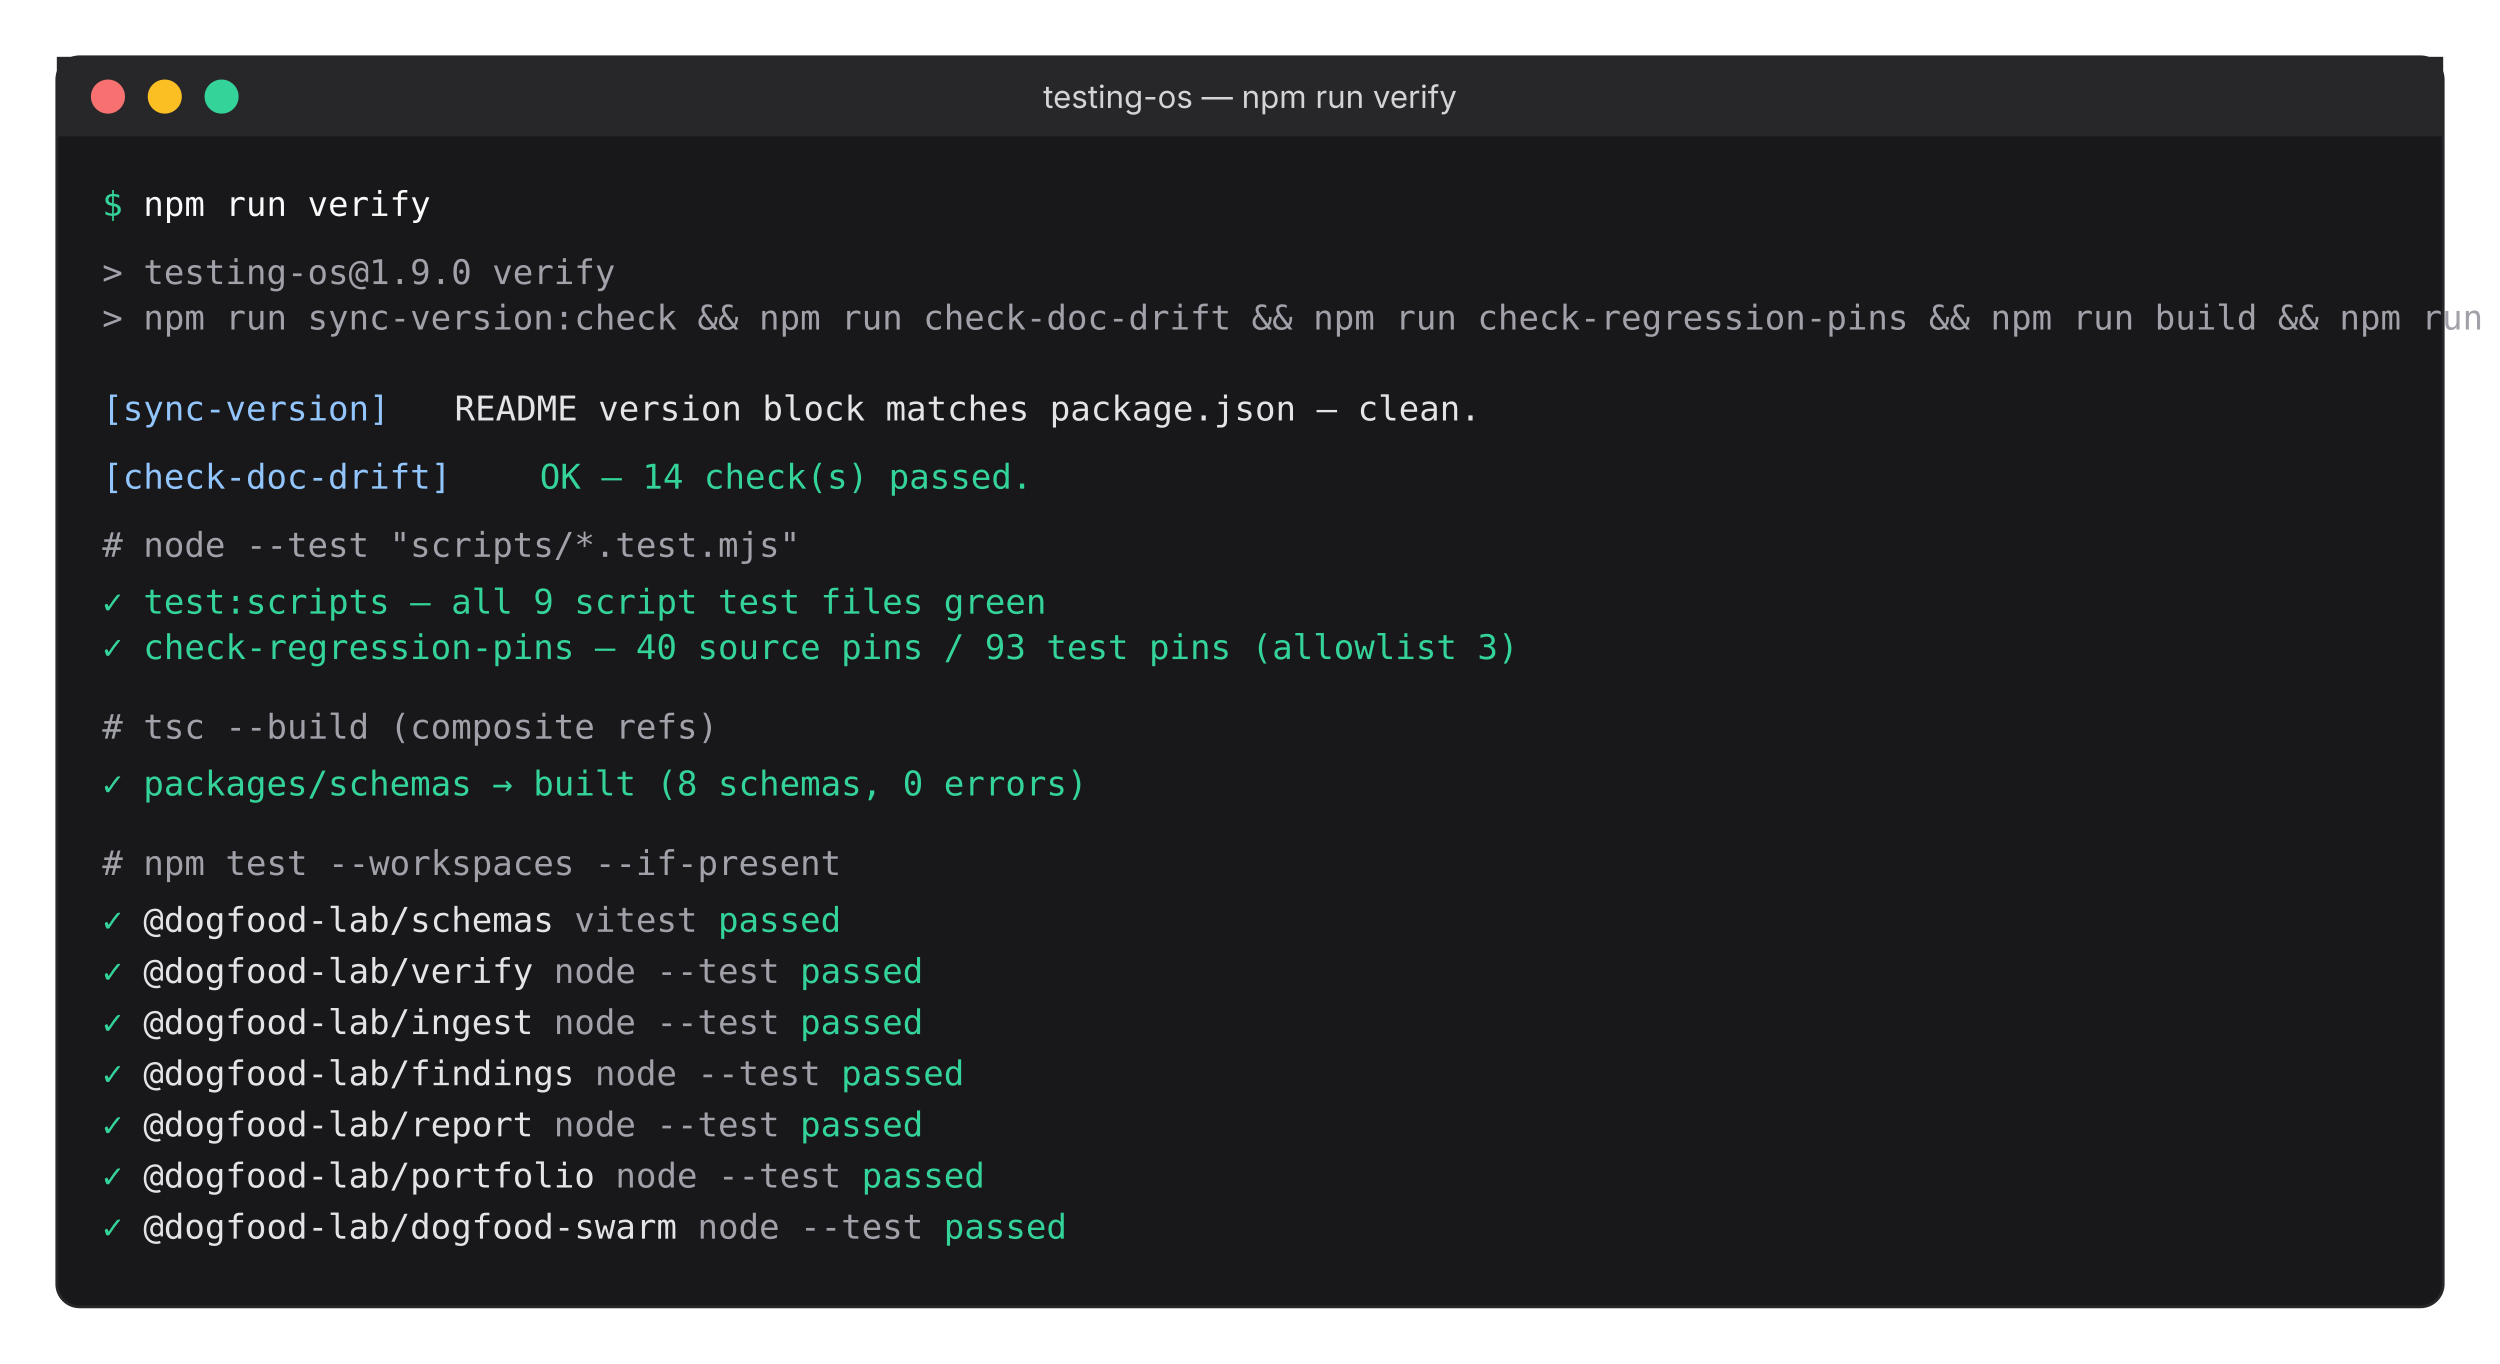
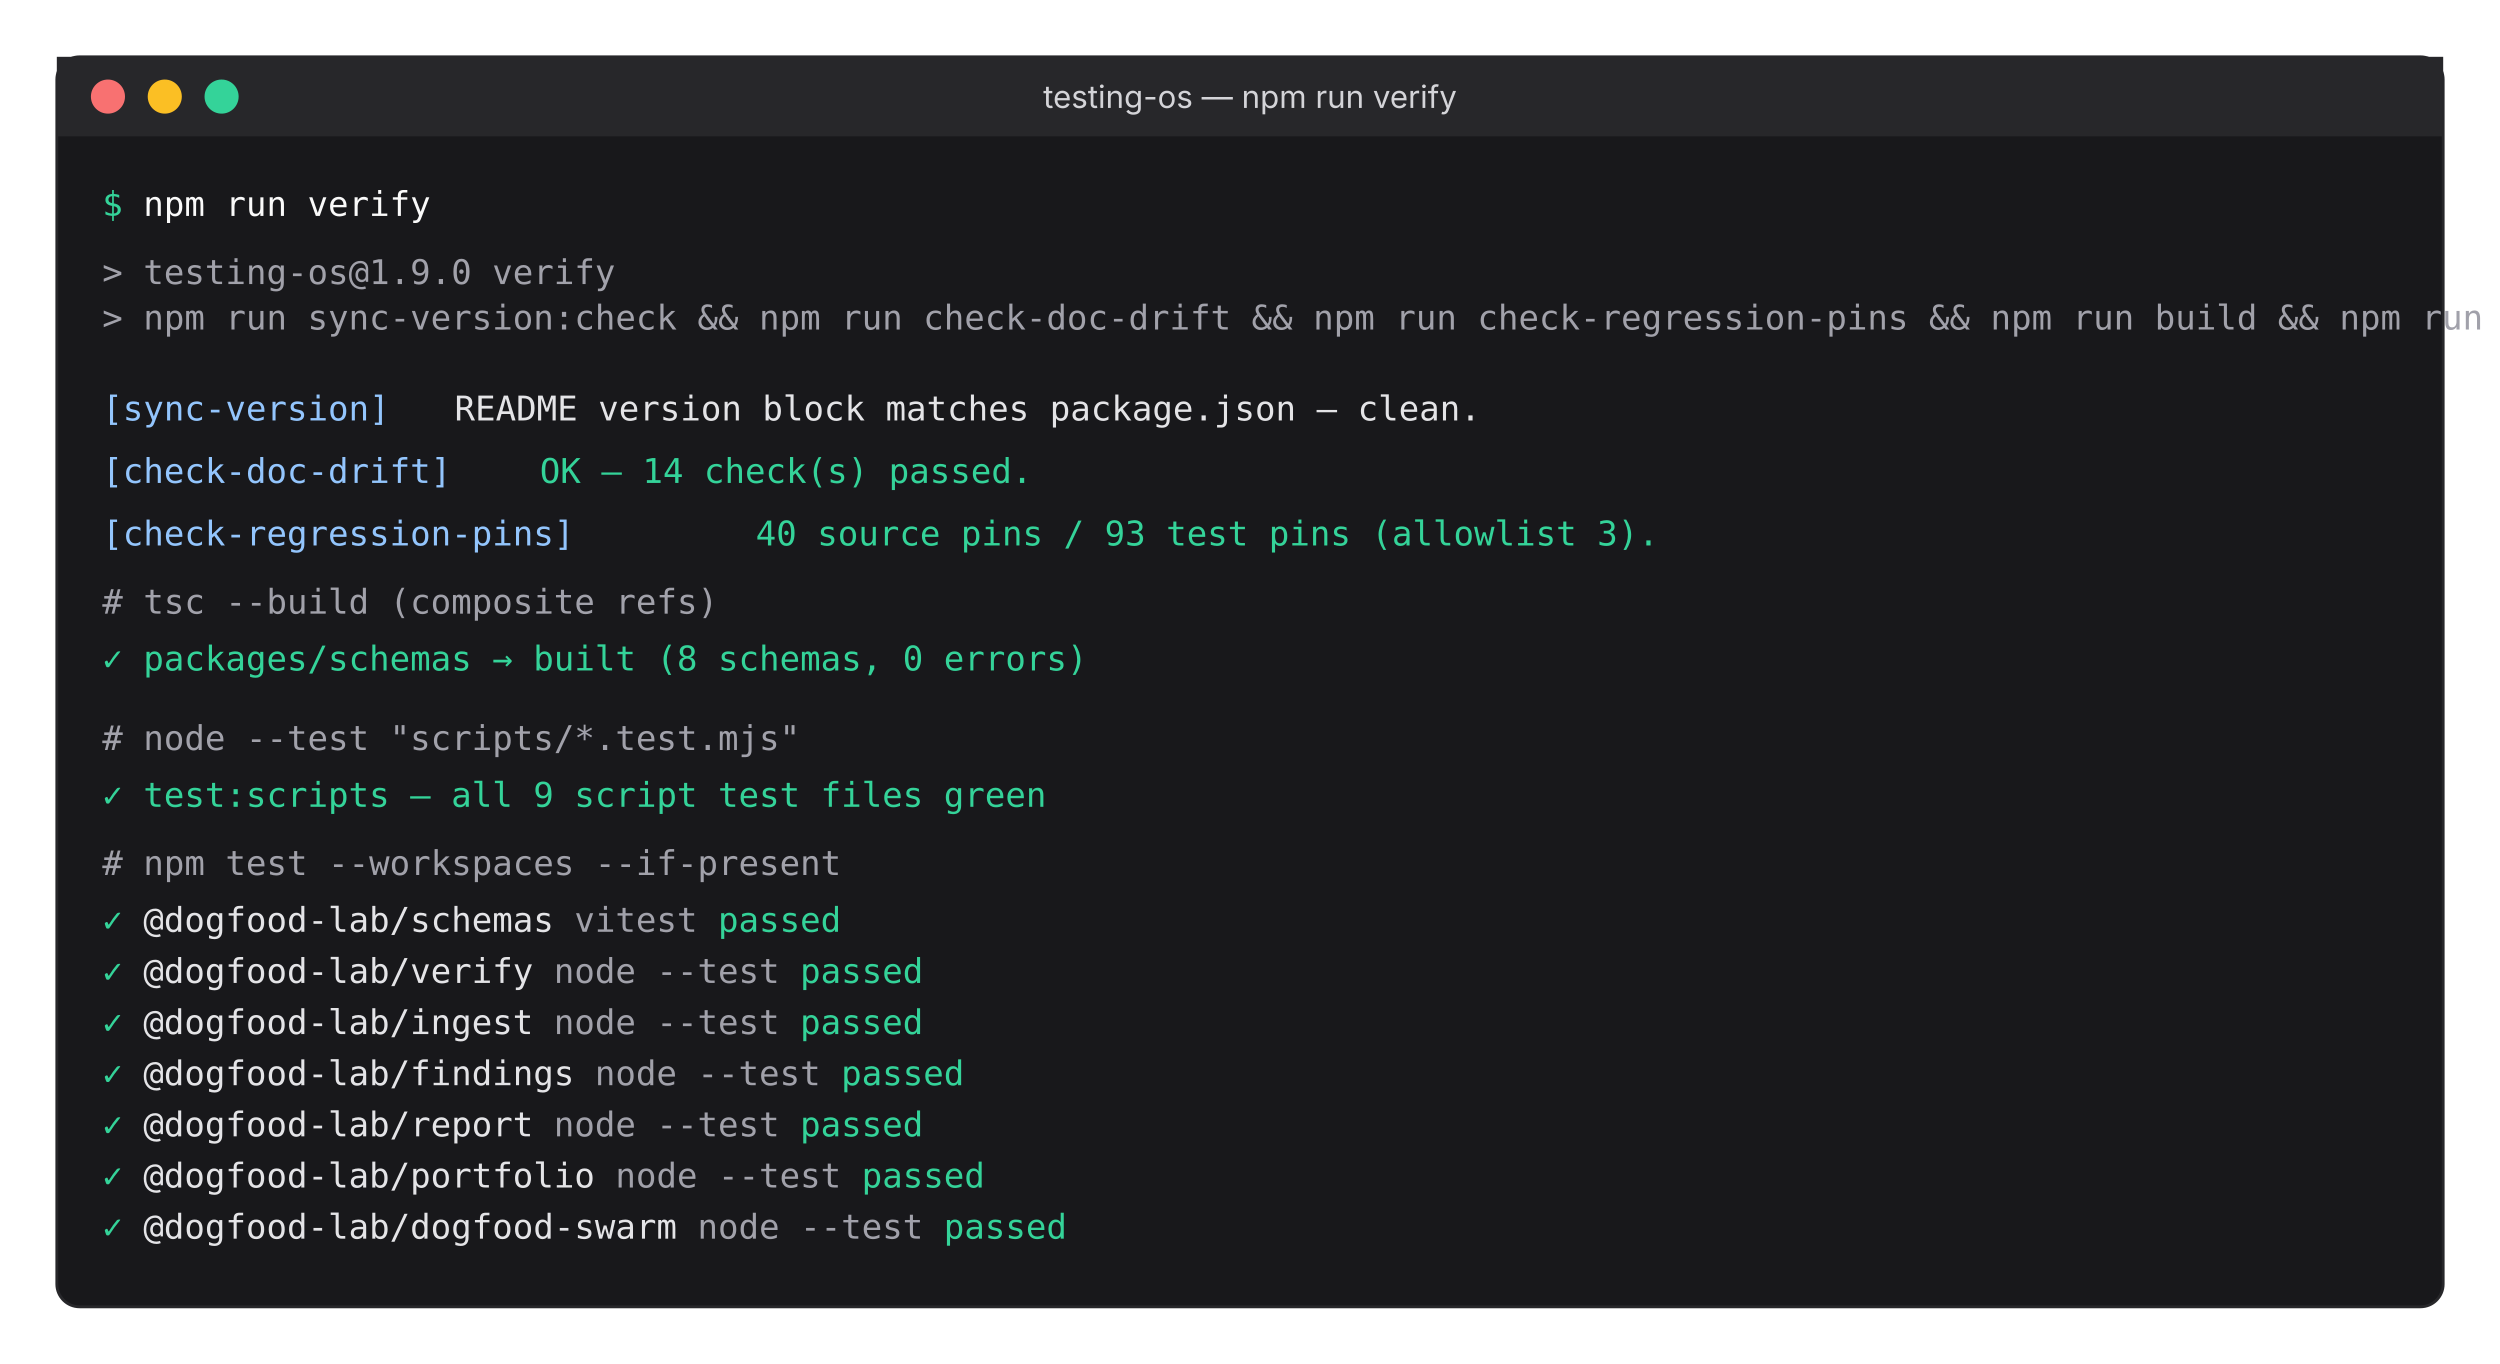
<svg xmlns="http://www.w3.org/2000/svg" viewBox="0 0 880 480" role="img" aria-labelledby="verify-title verify-desc" preserveAspectRatio="xMidYMid meet">
  <defs>
    <style>
      .term-bg { fill: transparent; }
      .term-frame { fill: #18181b; stroke: #27272a; stroke-width: 1; rx: 8; }
      .term-bar { fill: #27272a; rx: 8 8 0 0; }
      .term-dot-r { fill: #f87171; }
      .term-dot-y { fill: #fbbf24; }
      .term-dot-g { fill: #34d399; }
      .term-title { fill: #d4d4d8; font-family: 'Inter', system-ui, sans-serif; font-size: 11px; }
      .mono { font-family: 'JetBrains Mono', ui-monospace, 'Cascadia Code', monospace; font-size: 12px; }
      .text-prompt { fill: #34d399; }
      .text-cmd { fill: #fafafa; }
      .text-ok { fill: #34d399; }
      .text-info { fill: #93c5fd; }
      .text-dim { fill: #a1a1aa; }
      .text-body { fill: #e4e4e7; }
    </style>
  </defs>
  <rect width="880" height="480" class="term-bg" />
  <rect x="20" y="20" width="840" height="440" class="term-frame" />
  <rect x="20" y="20" width="840" height="28" class="term-bar" />
  <circle cx="38" cy="34" r="6" class="term-dot-r" />
  <circle cx="58" cy="34" r="6" class="term-dot-y" />
  <circle cx="78" cy="34" r="6" class="term-dot-g" />
  <text x="440" y="38" text-anchor="middle" class="term-title">testing-os — npm run verify</text>
  <g class="mono">
    <text x="36" y="76">
      <tspan class="text-prompt">$</tspan>
      <tspan class="text-cmd">npm run verify</tspan>
    </text>
    <text x="36" y="100" class="text-dim">&gt; testing-os@1.9.0 verify</text>
    <text x="36" y="116" class="text-dim">&gt; npm run sync-version:check &amp;&amp; npm run check-doc-drift &amp;&amp; npm run check-regression-pins &amp;&amp; npm run build &amp;&amp; npm run test:scripts &amp;&amp; npm run test</text>
    <text x="36" y="148" class="text-info">[sync-version]</text>
    <text x="160" y="148" class="text-body"> README version block matches package.json — clean.</text>
-     <text x="36" y="172" class="text-info">[check-doc-drift]</text>
-     <text x="190" y="172" class="text-ok"> OK — 14 check(s) passed.</text>
-     <text x="36" y="196" class="text-dim"># node --test "scripts/*.test.mjs"</text>
-     <text x="36" y="216" class="text-ok">  ✓ test:scripts — all 9 script test files green</text>
-     <text x="36" y="232" class="text-ok">  ✓ check-regression-pins — 40 source pins / 93 test pins (allowlist 3)</text>
-     <text x="36" y="260" class="text-dim"># tsc --build (composite refs)</text>
-     <text x="36" y="280" class="text-ok">  ✓ packages/schemas → built (8 schemas, 0 errors)</text>
+     <text x="36" y="170" class="text-info">[check-doc-drift]</text>
+     <text x="190" y="170" class="text-ok"> OK — 14 check(s) passed.</text>
+     <text x="36" y="192" class="text-info">[check-regression-pins]</text>
+     <text x="266" y="192" class="text-ok"> 40 source pins / 93 test pins (allowlist 3).</text>
+     <text x="36" y="216" class="text-dim"># tsc --build (composite refs)</text>
+     <text x="36" y="236" class="text-ok">  ✓ packages/schemas → built (8 schemas, 0 errors)</text>
+     <text x="36" y="264" class="text-dim"># node --test "scripts/*.test.mjs"</text>
+     <text x="36" y="284" class="text-ok">  ✓ test:scripts — all 9 script test files green</text>
    <text x="36" y="308" class="text-dim"># npm test --workspaces --if-present</text>
    <text x="36" y="328">
      <tspan class="text-ok">  ✓</tspan>
      <tspan class="text-body">@dogfood-lab/schemas         </tspan>
      <tspan class="text-dim">vitest</tspan>
      <tspan class="text-ok">passed</tspan>
    </text>
    <text x="36" y="346">
      <tspan class="text-ok">  ✓</tspan>
      <tspan class="text-body">@dogfood-lab/verify          </tspan>
      <tspan class="text-dim">node --test</tspan>
      <tspan class="text-ok">passed</tspan>
    </text>
    <text x="36" y="364">
      <tspan class="text-ok">  ✓</tspan>
      <tspan class="text-body">@dogfood-lab/ingest          </tspan>
      <tspan class="text-dim">node --test</tspan>
      <tspan class="text-ok">passed</tspan>
    </text>
    <text x="36" y="382">
      <tspan class="text-ok">  ✓</tspan>
      <tspan class="text-body">@dogfood-lab/findings        </tspan>
      <tspan class="text-dim">node --test</tspan>
      <tspan class="text-ok">passed</tspan>
    </text>
    <text x="36" y="400">
      <tspan class="text-ok">  ✓</tspan>
      <tspan class="text-body">@dogfood-lab/report          </tspan>
      <tspan class="text-dim">node --test</tspan>
      <tspan class="text-ok">passed</tspan>
    </text>
    <text x="36" y="418">
      <tspan class="text-ok">  ✓</tspan>
      <tspan class="text-body">@dogfood-lab/portfolio       </tspan>
      <tspan class="text-dim">node --test</tspan>
      <tspan class="text-ok">passed</tspan>
    </text>
    <text x="36" y="436">
      <tspan class="text-ok">  ✓</tspan>
      <tspan class="text-body">@dogfood-lab/dogfood-swarm   </tspan>
      <tspan class="text-dim">node --test</tspan>
      <tspan class="text-ok">passed</tspan>
    </text>
  </g>
</svg>
